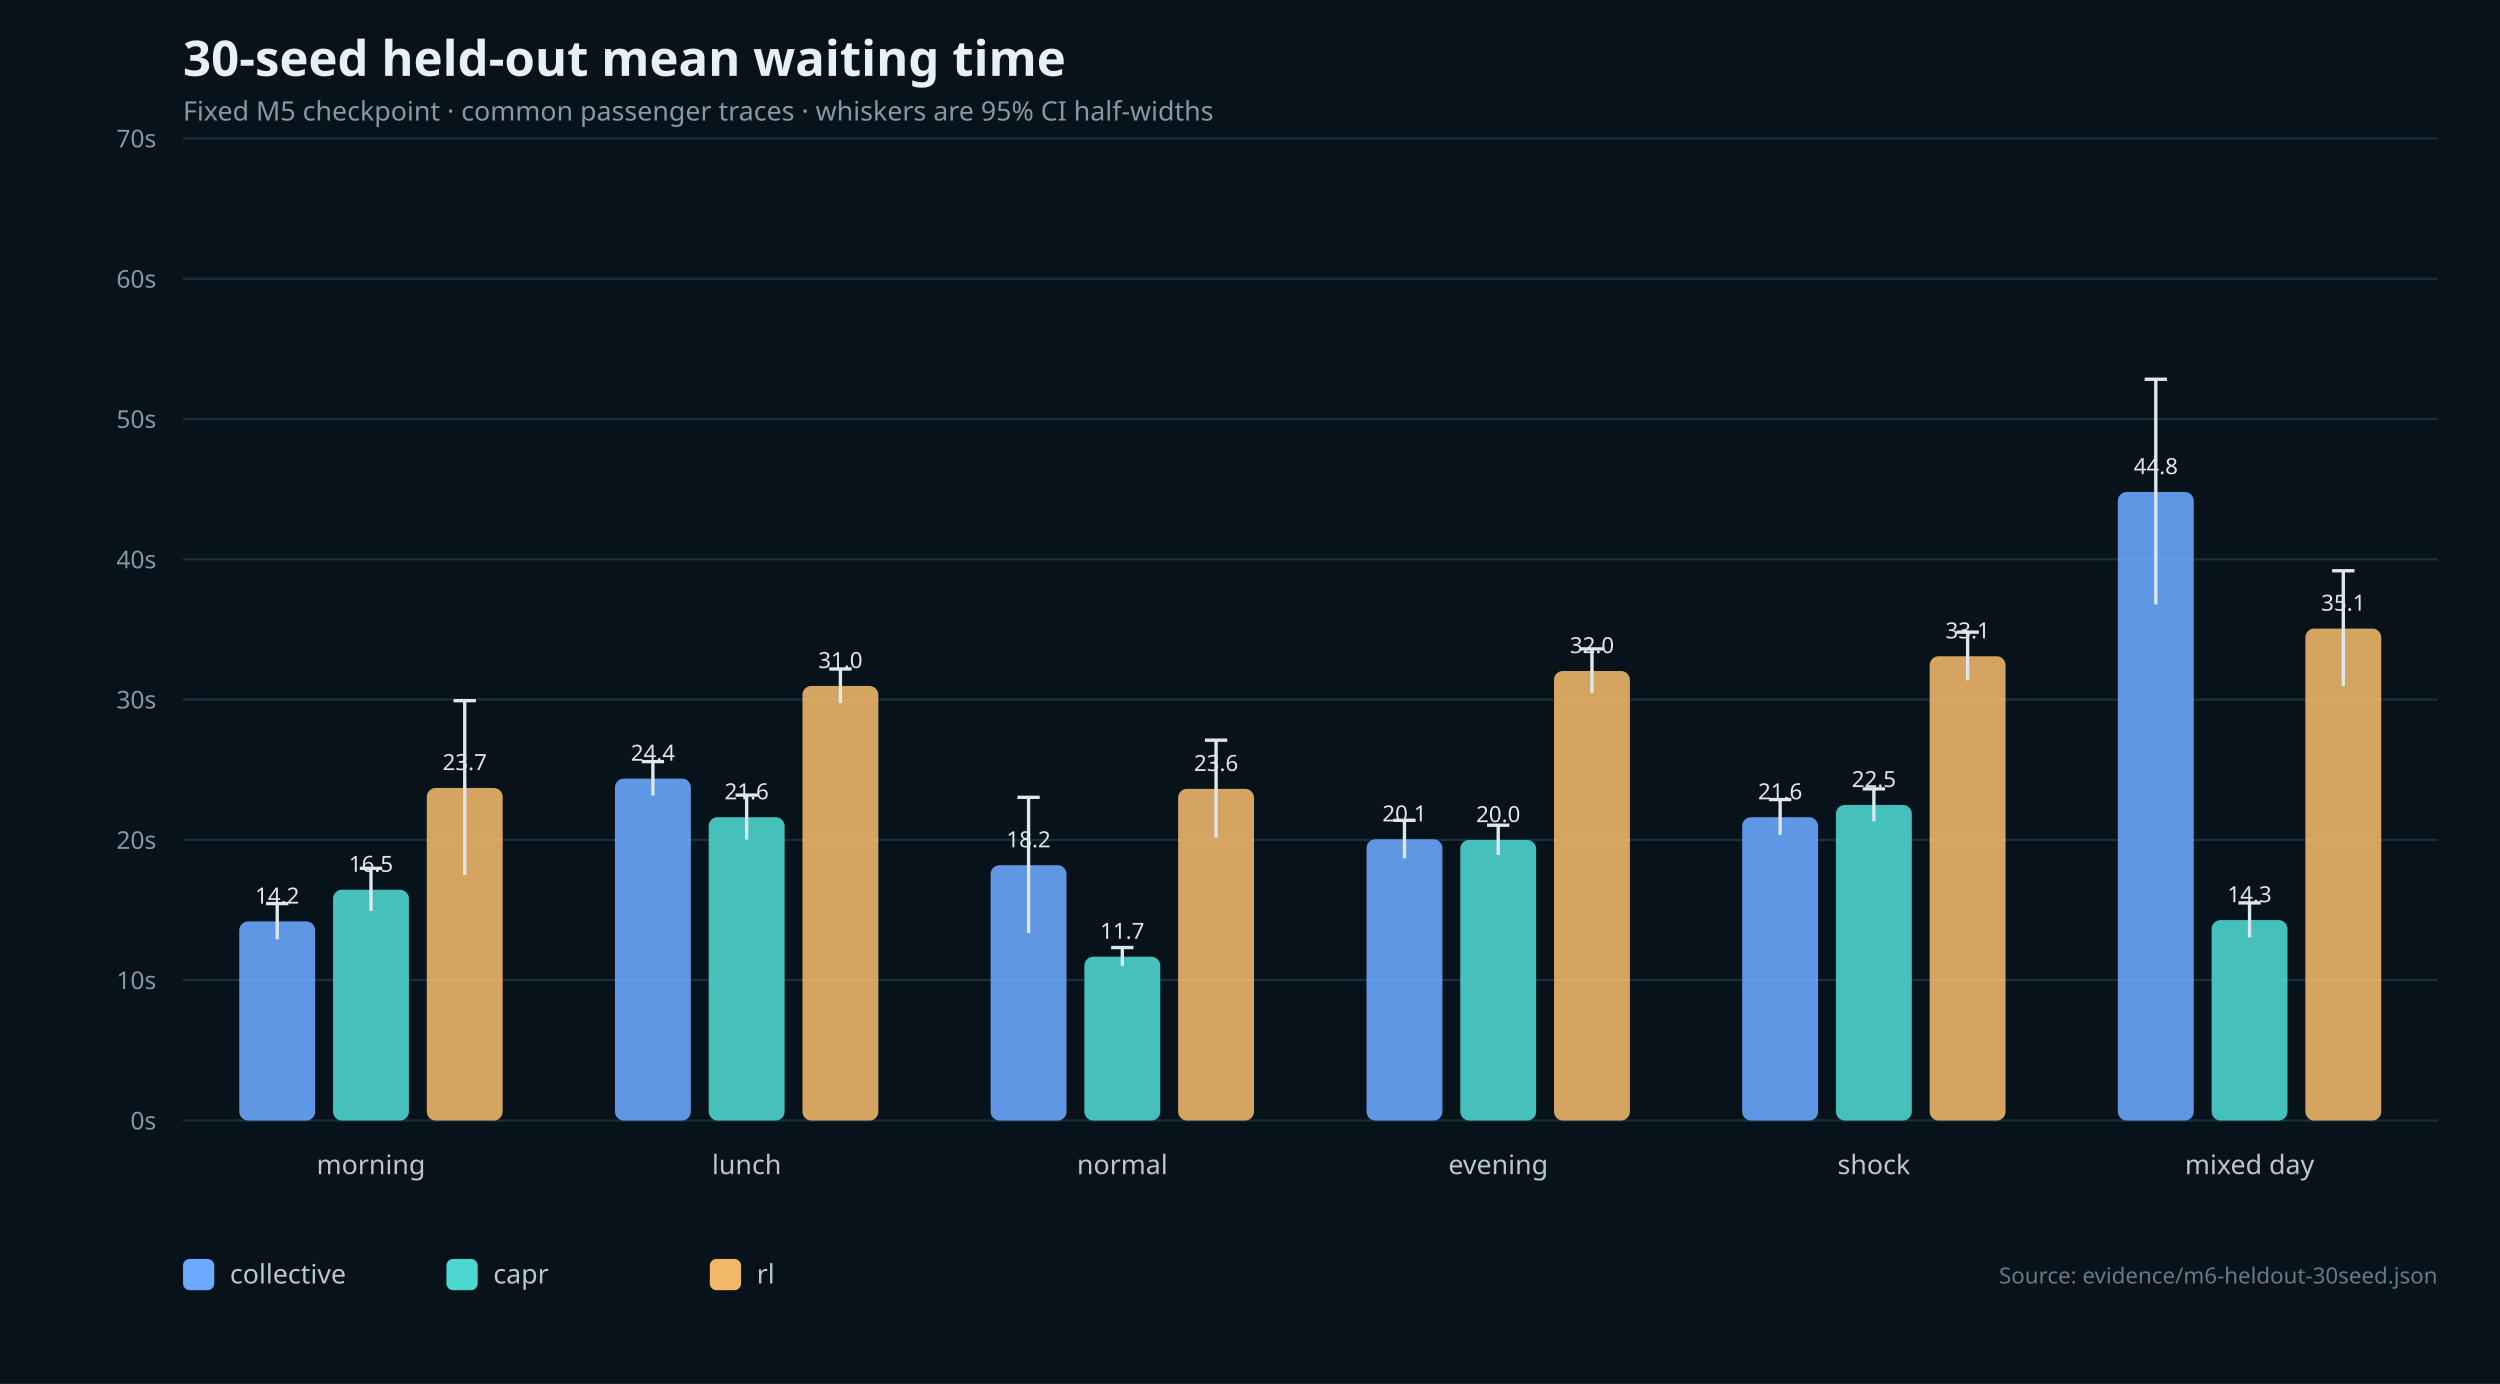
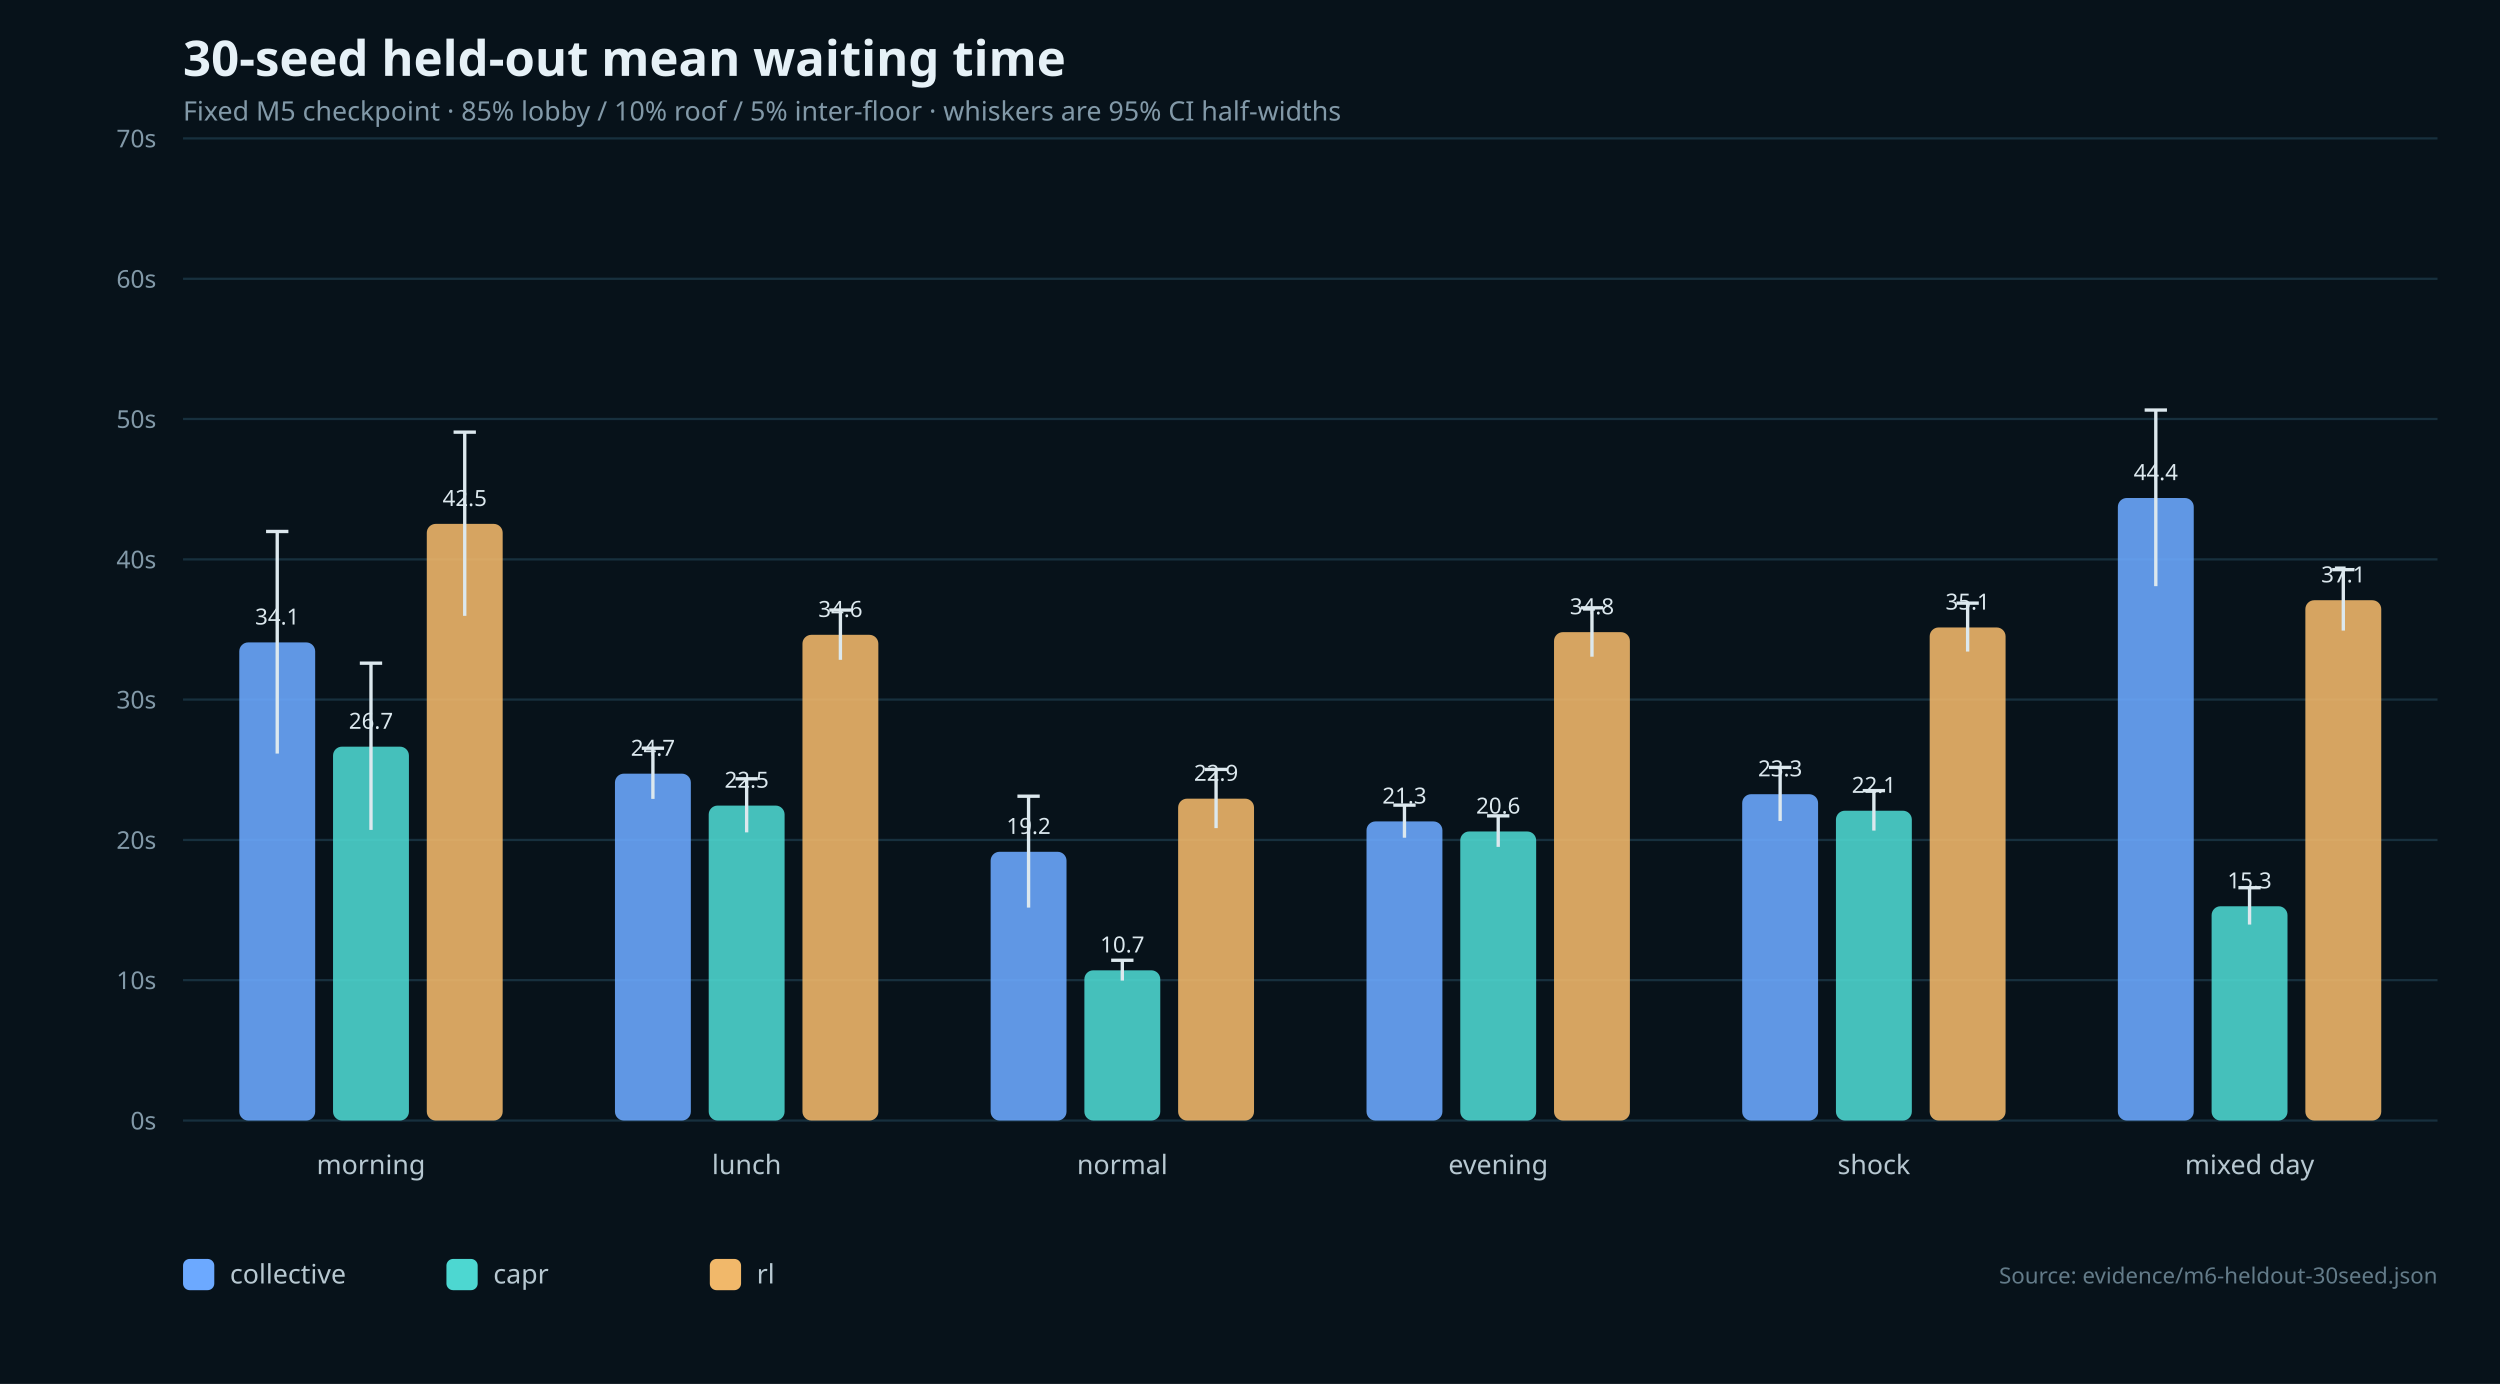
<svg xmlns="http://www.w3.org/2000/svg" width="1120" height="620" viewBox="0 0 1120 620">
  <rect width="100%" height="100%" fill="#07121a" />
  <text x="82" y="34" fill="#e6f1f7" font-family="system-ui,sans-serif" font-size="22" font-weight="700">30-seed held-out mean waiting time</text>
-   <text x="82" y="54" fill="#8299a8" font-family="system-ui,sans-serif" font-size="12">Fixed M5 checkpoint · common passenger traces · whiskers are 95% CI half-widths</text>
+   <text x="82" y="54" fill="#8299a8" font-family="system-ui,sans-serif" font-size="12">Fixed M5 checkpoint · 85% lobby / 10% roof / 5% inter-floor · whiskers are 95% CI half-widths</text>
  <line x1="82" y1="502.0" x2="1092" y2="502.0" stroke="#17303e" stroke-width="1" />
  <text x="70" y="506.0" text-anchor="end" fill="#8299a8" font-family="system-ui,sans-serif" font-size="11">0s</text>
  <line x1="82" y1="439.1" x2="1092" y2="439.1" stroke="#17303e" stroke-width="1" />
  <text x="70" y="443.1" text-anchor="end" fill="#8299a8" font-family="system-ui,sans-serif" font-size="11">10s</text>
  <line x1="82" y1="376.3" x2="1092" y2="376.3" stroke="#17303e" stroke-width="1" />
  <text x="70" y="380.3" text-anchor="end" fill="#8299a8" font-family="system-ui,sans-serif" font-size="11">20s</text>
  <line x1="82" y1="313.4" x2="1092" y2="313.4" stroke="#17303e" stroke-width="1" />
  <text x="70" y="317.4" text-anchor="end" fill="#8299a8" font-family="system-ui,sans-serif" font-size="11">30s</text>
  <line x1="82" y1="250.6" x2="1092" y2="250.6" stroke="#17303e" stroke-width="1" />
  <text x="70" y="254.6" text-anchor="end" fill="#8299a8" font-family="system-ui,sans-serif" font-size="11">40s</text>
  <line x1="82" y1="187.7" x2="1092" y2="187.7" stroke="#17303e" stroke-width="1" />
  <text x="70" y="191.7" text-anchor="end" fill="#8299a8" font-family="system-ui,sans-serif" font-size="11">50s</text>
  <line x1="82" y1="124.9" x2="1092" y2="124.9" stroke="#17303e" stroke-width="1" />
  <text x="70" y="128.9" text-anchor="end" fill="#8299a8" font-family="system-ui,sans-serif" font-size="11">60s</text>
  <line x1="82" y1="62.0" x2="1092" y2="62.0" stroke="#17303e" stroke-width="1" />
  <text x="70" y="66.0" text-anchor="end" fill="#8299a8" font-family="system-ui,sans-serif" font-size="11">70s</text>
-   <rect x="107.2" y="412.8" width="34.0" height="89.2" rx="4" fill="#6ca9ff" opacity="0.88" />
-   <line x1="124.2" y1="404.8" x2="124.2" y2="420.8" stroke="#dce8ee" stroke-width="1.5" />
-   <line x1="119.2" y1="404.8" x2="129.2" y2="404.8" stroke="#dce8ee" stroke-width="1.5" />
-   <text x="124.2" y="404.8" text-anchor="middle" fill="#dce8ee" font-family="system-ui,sans-serif" font-size="10">14.2</text>
-   <rect x="149.2" y="398.6" width="34.0" height="103.4" rx="4" fill="#4dd7d1" opacity="0.88" />
-   <line x1="166.2" y1="389.0" x2="166.2" y2="408.1" stroke="#dce8ee" stroke-width="1.5" />
-   <line x1="161.2" y1="389.0" x2="171.2" y2="389.0" stroke="#dce8ee" stroke-width="1.5" />
-   <text x="166.2" y="390.6" text-anchor="middle" fill="#dce8ee" font-family="system-ui,sans-serif" font-size="10">16.5</text>
-   <rect x="191.2" y="353.0" width="34.0" height="149.0" rx="4" fill="#f1b86a" opacity="0.88" />
-   <line x1="208.2" y1="313.9" x2="208.2" y2="392.0" stroke="#dce8ee" stroke-width="1.5" />
-   <line x1="203.2" y1="313.9" x2="213.2" y2="313.9" stroke="#dce8ee" stroke-width="1.5" />
-   <text x="208.2" y="345.0" text-anchor="middle" fill="#dce8ee" font-family="system-ui,sans-serif" font-size="10">23.7</text>
+   <rect x="107.2" y="287.8" width="34.0" height="214.2" rx="4" fill="#6ca9ff" opacity="0.88" />
+   <line x1="124.2" y1="238.1" x2="124.2" y2="337.6" stroke="#dce8ee" stroke-width="1.5" />
+   <line x1="119.2" y1="238.1" x2="129.2" y2="238.1" stroke="#dce8ee" stroke-width="1.5" />
+   <text x="124.2" y="279.8" text-anchor="middle" fill="#dce8ee" font-family="system-ui,sans-serif" font-size="10">34.1</text>
+   <rect x="149.2" y="334.5" width="34.0" height="167.5" rx="4" fill="#4dd7d1" opacity="0.88" />
+   <line x1="166.2" y1="297.1" x2="166.2" y2="371.8" stroke="#dce8ee" stroke-width="1.5" />
+   <line x1="161.2" y1="297.1" x2="171.2" y2="297.1" stroke="#dce8ee" stroke-width="1.5" />
+   <text x="166.2" y="326.5" text-anchor="middle" fill="#dce8ee" font-family="system-ui,sans-serif" font-size="10">26.7</text>
+   <rect x="191.2" y="234.7" width="34.0" height="267.3" rx="4" fill="#f1b86a" opacity="0.88" />
+   <line x1="208.2" y1="193.6" x2="208.2" y2="275.9" stroke="#dce8ee" stroke-width="1.5" />
+   <line x1="203.2" y1="193.6" x2="213.2" y2="193.6" stroke="#dce8ee" stroke-width="1.5" />
+   <text x="208.2" y="226.7" text-anchor="middle" fill="#dce8ee" font-family="system-ui,sans-serif" font-size="10">42.5</text>
  <text x="166.2" y="526.0" text-anchor="middle" fill="#b7c8d1" font-family="system-ui,sans-serif" font-size="12">morning</text>
-   <rect x="275.5" y="348.8" width="34.0" height="153.2" rx="4" fill="#6ca9ff" opacity="0.88" />
-   <line x1="292.5" y1="341.2" x2="292.5" y2="356.4" stroke="#dce8ee" stroke-width="1.5" />
-   <line x1="287.5" y1="341.2" x2="297.5" y2="341.2" stroke="#dce8ee" stroke-width="1.5" />
-   <text x="292.5" y="340.8" text-anchor="middle" fill="#dce8ee" font-family="system-ui,sans-serif" font-size="10">24.4</text>
-   <rect x="317.5" y="366.1" width="34.0" height="135.9" rx="4" fill="#4dd7d1" opacity="0.88" />
-   <line x1="334.5" y1="356.2" x2="334.5" y2="376.1" stroke="#dce8ee" stroke-width="1.5" />
-   <line x1="329.5" y1="356.2" x2="339.5" y2="356.2" stroke="#dce8ee" stroke-width="1.5" />
-   <text x="334.5" y="358.1" text-anchor="middle" fill="#dce8ee" font-family="system-ui,sans-serif" font-size="10">21.6</text>
-   <rect x="359.5" y="307.3" width="34.0" height="194.7" rx="4" fill="#f1b86a" opacity="0.88" />
-   <line x1="376.5" y1="299.7" x2="376.5" y2="315.0" stroke="#dce8ee" stroke-width="1.5" />
-   <line x1="371.5" y1="299.7" x2="381.5" y2="299.7" stroke="#dce8ee" stroke-width="1.5" />
-   <text x="376.5" y="299.3" text-anchor="middle" fill="#dce8ee" font-family="system-ui,sans-serif" font-size="10">31.0</text>
+   <rect x="275.5" y="346.6" width="34.0" height="155.4" rx="4" fill="#6ca9ff" opacity="0.88" />
+   <line x1="292.5" y1="335.2" x2="292.5" y2="357.9" stroke="#dce8ee" stroke-width="1.5" />
+   <line x1="287.5" y1="335.2" x2="297.5" y2="335.2" stroke="#dce8ee" stroke-width="1.5" />
+   <text x="292.5" y="338.6" text-anchor="middle" fill="#dce8ee" font-family="system-ui,sans-serif" font-size="10">24.7</text>
+   <rect x="317.5" y="360.9" width="34.0" height="141.1" rx="4" fill="#4dd7d1" opacity="0.88" />
+   <line x1="334.5" y1="348.9" x2="334.5" y2="372.9" stroke="#dce8ee" stroke-width="1.5" />
+   <line x1="329.5" y1="348.9" x2="339.5" y2="348.9" stroke="#dce8ee" stroke-width="1.5" />
+   <text x="334.5" y="352.9" text-anchor="middle" fill="#dce8ee" font-family="system-ui,sans-serif" font-size="10">22.5</text>
+   <rect x="359.5" y="284.4" width="34.0" height="217.6" rx="4" fill="#f1b86a" opacity="0.88" />
+   <line x1="376.5" y1="273.3" x2="376.5" y2="295.6" stroke="#dce8ee" stroke-width="1.5" />
+   <line x1="371.5" y1="273.3" x2="381.5" y2="273.3" stroke="#dce8ee" stroke-width="1.5" />
+   <text x="376.5" y="276.4" text-anchor="middle" fill="#dce8ee" font-family="system-ui,sans-serif" font-size="10">34.6</text>
  <text x="334.5" y="526.0" text-anchor="middle" fill="#b7c8d1" font-family="system-ui,sans-serif" font-size="12">lunch</text>
-   <rect x="443.8" y="387.6" width="34.0" height="114.4" rx="4" fill="#6ca9ff" opacity="0.88" />
-   <line x1="460.8" y1="357.2" x2="460.8" y2="418.0" stroke="#dce8ee" stroke-width="1.5" />
-   <line x1="455.8" y1="357.2" x2="465.8" y2="357.2" stroke="#dce8ee" stroke-width="1.5" />
-   <text x="460.8" y="379.6" text-anchor="middle" fill="#dce8ee" font-family="system-ui,sans-serif" font-size="10">18.2</text>
-   <rect x="485.8" y="428.6" width="34.0" height="73.4" rx="4" fill="#4dd7d1" opacity="0.88" />
-   <line x1="502.8" y1="424.5" x2="502.8" y2="432.7" stroke="#dce8ee" stroke-width="1.5" />
-   <line x1="497.8" y1="424.5" x2="507.8" y2="424.5" stroke="#dce8ee" stroke-width="1.5" />
-   <text x="502.8" y="420.6" text-anchor="middle" fill="#dce8ee" font-family="system-ui,sans-serif" font-size="10">11.7</text>
-   <rect x="527.8" y="353.4" width="34.0" height="148.6" rx="4" fill="#f1b86a" opacity="0.88" />
-   <line x1="544.8" y1="331.6" x2="544.8" y2="375.3" stroke="#dce8ee" stroke-width="1.5" />
-   <line x1="539.8" y1="331.6" x2="549.8" y2="331.6" stroke="#dce8ee" stroke-width="1.5" />
-   <text x="544.8" y="345.4" text-anchor="middle" fill="#dce8ee" font-family="system-ui,sans-serif" font-size="10">23.6</text>
+   <rect x="443.8" y="381.6" width="34.0" height="120.4" rx="4" fill="#6ca9ff" opacity="0.88" />
+   <line x1="460.8" y1="356.7" x2="460.8" y2="406.6" stroke="#dce8ee" stroke-width="1.5" />
+   <line x1="455.8" y1="356.7" x2="465.8" y2="356.7" stroke="#dce8ee" stroke-width="1.5" />
+   <text x="460.8" y="373.6" text-anchor="middle" fill="#dce8ee" font-family="system-ui,sans-serif" font-size="10">19.2</text>
+   <rect x="485.8" y="434.7" width="34.0" height="67.3" rx="4" fill="#4dd7d1" opacity="0.88" />
+   <line x1="502.8" y1="430.2" x2="502.8" y2="439.3" stroke="#dce8ee" stroke-width="1.5" />
+   <line x1="497.8" y1="430.2" x2="507.8" y2="430.2" stroke="#dce8ee" stroke-width="1.5" />
+   <text x="502.8" y="426.7" text-anchor="middle" fill="#dce8ee" font-family="system-ui,sans-serif" font-size="10">10.7</text>
+   <rect x="527.8" y="357.8" width="34.0" height="144.2" rx="4" fill="#f1b86a" opacity="0.88" />
+   <line x1="544.8" y1="344.7" x2="544.8" y2="371.0" stroke="#dce8ee" stroke-width="1.5" />
+   <line x1="539.8" y1="344.7" x2="549.8" y2="344.7" stroke="#dce8ee" stroke-width="1.5" />
+   <text x="544.8" y="349.8" text-anchor="middle" fill="#dce8ee" font-family="system-ui,sans-serif" font-size="10">22.9</text>
  <text x="502.8" y="526.0" text-anchor="middle" fill="#b7c8d1" font-family="system-ui,sans-serif" font-size="12">normal</text>
-   <rect x="612.2" y="376.0" width="34.0" height="126.0" rx="4" fill="#6ca9ff" opacity="0.88" />
-   <line x1="629.2" y1="367.5" x2="629.2" y2="384.5" stroke="#dce8ee" stroke-width="1.5" />
-   <line x1="624.2" y1="367.5" x2="634.2" y2="367.5" stroke="#dce8ee" stroke-width="1.5" />
-   <text x="629.2" y="368.0" text-anchor="middle" fill="#dce8ee" font-family="system-ui,sans-serif" font-size="10">20.1</text>
-   <rect x="654.2" y="376.3" width="34.0" height="125.7" rx="4" fill="#4dd7d1" opacity="0.88" />
-   <line x1="671.2" y1="369.7" x2="671.2" y2="383.0" stroke="#dce8ee" stroke-width="1.5" />
-   <line x1="666.2" y1="369.7" x2="676.2" y2="369.7" stroke="#dce8ee" stroke-width="1.5" />
-   <text x="671.2" y="368.3" text-anchor="middle" fill="#dce8ee" font-family="system-ui,sans-serif" font-size="10">20.0</text>
-   <rect x="696.2" y="300.6" width="34.0" height="201.4" rx="4" fill="#f1b86a" opacity="0.88" />
-   <line x1="713.2" y1="290.7" x2="713.2" y2="310.4" stroke="#dce8ee" stroke-width="1.5" />
-   <line x1="708.2" y1="290.7" x2="718.2" y2="290.7" stroke="#dce8ee" stroke-width="1.5" />
-   <text x="713.2" y="292.6" text-anchor="middle" fill="#dce8ee" font-family="system-ui,sans-serif" font-size="10">32.0</text>
+   <rect x="612.2" y="368.0" width="34.0" height="134.0" rx="4" fill="#6ca9ff" opacity="0.88" />
+   <line x1="629.2" y1="360.7" x2="629.2" y2="375.3" stroke="#dce8ee" stroke-width="1.5" />
+   <line x1="624.2" y1="360.7" x2="634.2" y2="360.7" stroke="#dce8ee" stroke-width="1.5" />
+   <text x="629.2" y="360.0" text-anchor="middle" fill="#dce8ee" font-family="system-ui,sans-serif" font-size="10">21.3</text>
+   <rect x="654.2" y="372.5" width="34.0" height="129.5" rx="4" fill="#4dd7d1" opacity="0.88" />
+   <line x1="671.2" y1="365.5" x2="671.2" y2="379.4" stroke="#dce8ee" stroke-width="1.5" />
+   <line x1="666.2" y1="365.5" x2="676.2" y2="365.5" stroke="#dce8ee" stroke-width="1.5" />
+   <text x="671.2" y="364.5" text-anchor="middle" fill="#dce8ee" font-family="system-ui,sans-serif" font-size="10">20.6</text>
+   <rect x="696.2" y="283.2" width="34.0" height="218.8" rx="4" fill="#f1b86a" opacity="0.88" />
+   <line x1="713.2" y1="272.3" x2="713.2" y2="294.2" stroke="#dce8ee" stroke-width="1.5" />
+   <line x1="708.2" y1="272.3" x2="718.2" y2="272.3" stroke="#dce8ee" stroke-width="1.5" />
+   <text x="713.2" y="275.2" text-anchor="middle" fill="#dce8ee" font-family="system-ui,sans-serif" font-size="10">34.8</text>
  <text x="671.2" y="526.0" text-anchor="middle" fill="#b7c8d1" font-family="system-ui,sans-serif" font-size="12">evening</text>
-   <rect x="780.5" y="366.1" width="34.0" height="135.9" rx="4" fill="#6ca9ff" opacity="0.88" />
-   <line x1="797.5" y1="358.2" x2="797.5" y2="374.0" stroke="#dce8ee" stroke-width="1.5" />
-   <line x1="792.5" y1="358.2" x2="802.5" y2="358.2" stroke="#dce8ee" stroke-width="1.5" />
-   <text x="797.5" y="358.1" text-anchor="middle" fill="#dce8ee" font-family="system-ui,sans-serif" font-size="10">21.6</text>
-   <rect x="822.5" y="360.6" width="34.0" height="141.4" rx="4" fill="#4dd7d1" opacity="0.88" />
-   <line x1="839.5" y1="353.4" x2="839.5" y2="367.9" stroke="#dce8ee" stroke-width="1.5" />
-   <line x1="834.5" y1="353.4" x2="844.5" y2="353.4" stroke="#dce8ee" stroke-width="1.5" />
-   <text x="839.5" y="352.6" text-anchor="middle" fill="#dce8ee" font-family="system-ui,sans-serif" font-size="10">22.5</text>
-   <rect x="864.5" y="294.0" width="34.0" height="208.0" rx="4" fill="#f1b86a" opacity="0.88" />
-   <line x1="881.5" y1="283.2" x2="881.5" y2="304.8" stroke="#dce8ee" stroke-width="1.5" />
-   <line x1="876.5" y1="283.2" x2="886.5" y2="283.2" stroke="#dce8ee" stroke-width="1.5" />
-   <text x="881.5" y="286.0" text-anchor="middle" fill="#dce8ee" font-family="system-ui,sans-serif" font-size="10">33.1</text>
+   <rect x="780.5" y="355.8" width="34.0" height="146.2" rx="4" fill="#6ca9ff" opacity="0.88" />
+   <line x1="797.5" y1="343.8" x2="797.5" y2="367.8" stroke="#dce8ee" stroke-width="1.5" />
+   <line x1="792.5" y1="343.8" x2="802.5" y2="343.8" stroke="#dce8ee" stroke-width="1.5" />
+   <text x="797.5" y="347.8" text-anchor="middle" fill="#dce8ee" font-family="system-ui,sans-serif" font-size="10">23.3</text>
+   <rect x="822.5" y="363.2" width="34.0" height="138.8" rx="4" fill="#4dd7d1" opacity="0.88" />
+   <line x1="839.5" y1="354.2" x2="839.5" y2="372.1" stroke="#dce8ee" stroke-width="1.5" />
+   <line x1="834.5" y1="354.2" x2="844.5" y2="354.2" stroke="#dce8ee" stroke-width="1.5" />
+   <text x="839.5" y="355.2" text-anchor="middle" fill="#dce8ee" font-family="system-ui,sans-serif" font-size="10">22.1</text>
+   <rect x="864.5" y="281.1" width="34.0" height="220.9" rx="4" fill="#f1b86a" opacity="0.88" />
+   <line x1="881.5" y1="270.2" x2="881.5" y2="291.9" stroke="#dce8ee" stroke-width="1.5" />
+   <line x1="876.5" y1="270.2" x2="886.5" y2="270.2" stroke="#dce8ee" stroke-width="1.5" />
+   <text x="881.5" y="273.1" text-anchor="middle" fill="#dce8ee" font-family="system-ui,sans-serif" font-size="10">35.1</text>
  <text x="839.5" y="526.0" text-anchor="middle" fill="#b7c8d1" font-family="system-ui,sans-serif" font-size="12">shock</text>
-   <rect x="948.8" y="220.4" width="34.0" height="281.6" rx="4" fill="#6ca9ff" opacity="0.88" />
-   <line x1="965.8" y1="169.9" x2="965.8" y2="270.8" stroke="#dce8ee" stroke-width="1.5" />
-   <line x1="960.8" y1="169.9" x2="970.8" y2="169.9" stroke="#dce8ee" stroke-width="1.5" />
-   <text x="965.8" y="212.4" text-anchor="middle" fill="#dce8ee" font-family="system-ui,sans-serif" font-size="10">44.8</text>
-   <rect x="990.8" y="412.2" width="34.0" height="89.8" rx="4" fill="#4dd7d1" opacity="0.88" />
-   <line x1="1007.8" y1="404.5" x2="1007.8" y2="420.0" stroke="#dce8ee" stroke-width="1.5" />
-   <line x1="1002.8" y1="404.5" x2="1012.8" y2="404.5" stroke="#dce8ee" stroke-width="1.5" />
-   <text x="1007.8" y="404.2" text-anchor="middle" fill="#dce8ee" font-family="system-ui,sans-serif" font-size="10">14.3</text>
-   <rect x="1032.8" y="281.6" width="34.0" height="220.4" rx="4" fill="#f1b86a" opacity="0.88" />
-   <line x1="1049.8" y1="255.7" x2="1049.8" y2="307.4" stroke="#dce8ee" stroke-width="1.5" />
-   <line x1="1044.8" y1="255.7" x2="1054.8" y2="255.7" stroke="#dce8ee" stroke-width="1.5" />
-   <text x="1049.8" y="273.6" text-anchor="middle" fill="#dce8ee" font-family="system-ui,sans-serif" font-size="10">35.1</text>
+   <rect x="948.8" y="223.1" width="34.0" height="278.9" rx="4" fill="#6ca9ff" opacity="0.88" />
+   <line x1="965.8" y1="183.7" x2="965.8" y2="262.6" stroke="#dce8ee" stroke-width="1.5" />
+   <line x1="960.8" y1="183.7" x2="970.8" y2="183.7" stroke="#dce8ee" stroke-width="1.5" />
+   <text x="965.8" y="215.1" text-anchor="middle" fill="#dce8ee" font-family="system-ui,sans-serif" font-size="10">44.4</text>
+   <rect x="990.8" y="406.0" width="34.0" height="96.0" rx="4" fill="#4dd7d1" opacity="0.88" />
+   <line x1="1007.8" y1="397.7" x2="1007.8" y2="414.2" stroke="#dce8ee" stroke-width="1.5" />
+   <line x1="1002.8" y1="397.7" x2="1012.8" y2="397.7" stroke="#dce8ee" stroke-width="1.5" />
+   <text x="1007.8" y="398.0" text-anchor="middle" fill="#dce8ee" font-family="system-ui,sans-serif" font-size="10">15.3</text>
+   <rect x="1032.8" y="268.9" width="34.0" height="233.1" rx="4" fill="#f1b86a" opacity="0.88" />
+   <line x1="1049.8" y1="255.2" x2="1049.8" y2="282.5" stroke="#dce8ee" stroke-width="1.5" />
+   <line x1="1044.8" y1="255.2" x2="1054.8" y2="255.2" stroke="#dce8ee" stroke-width="1.5" />
+   <text x="1049.8" y="260.9" text-anchor="middle" fill="#dce8ee" font-family="system-ui,sans-serif" font-size="10">37.1</text>
  <text x="1007.8" y="526.0" text-anchor="middle" fill="#b7c8d1" font-family="system-ui,sans-serif" font-size="12">mixed day</text>
  <rect x="82" y="564" width="14" height="14" rx="3" fill="#6ca9ff" />
  <text x="103" y="575" fill="#b7c8d1" font-family="system-ui,sans-serif" font-size="12">collective</text>
  <rect x="200" y="564" width="14" height="14" rx="3" fill="#4dd7d1" />
  <text x="221" y="575" fill="#b7c8d1" font-family="system-ui,sans-serif" font-size="12">capr</text>
  <rect x="318" y="564" width="14" height="14" rx="3" fill="#f1b86a" />
  <text x="339" y="575" fill="#b7c8d1" font-family="system-ui,sans-serif" font-size="12">rl</text>
  <text x="1092" y="575" text-anchor="end" fill="#637b89" font-family="system-ui,sans-serif" font-size="10">Source: evidence/m6-heldout-30seed.json</text>
</svg>
